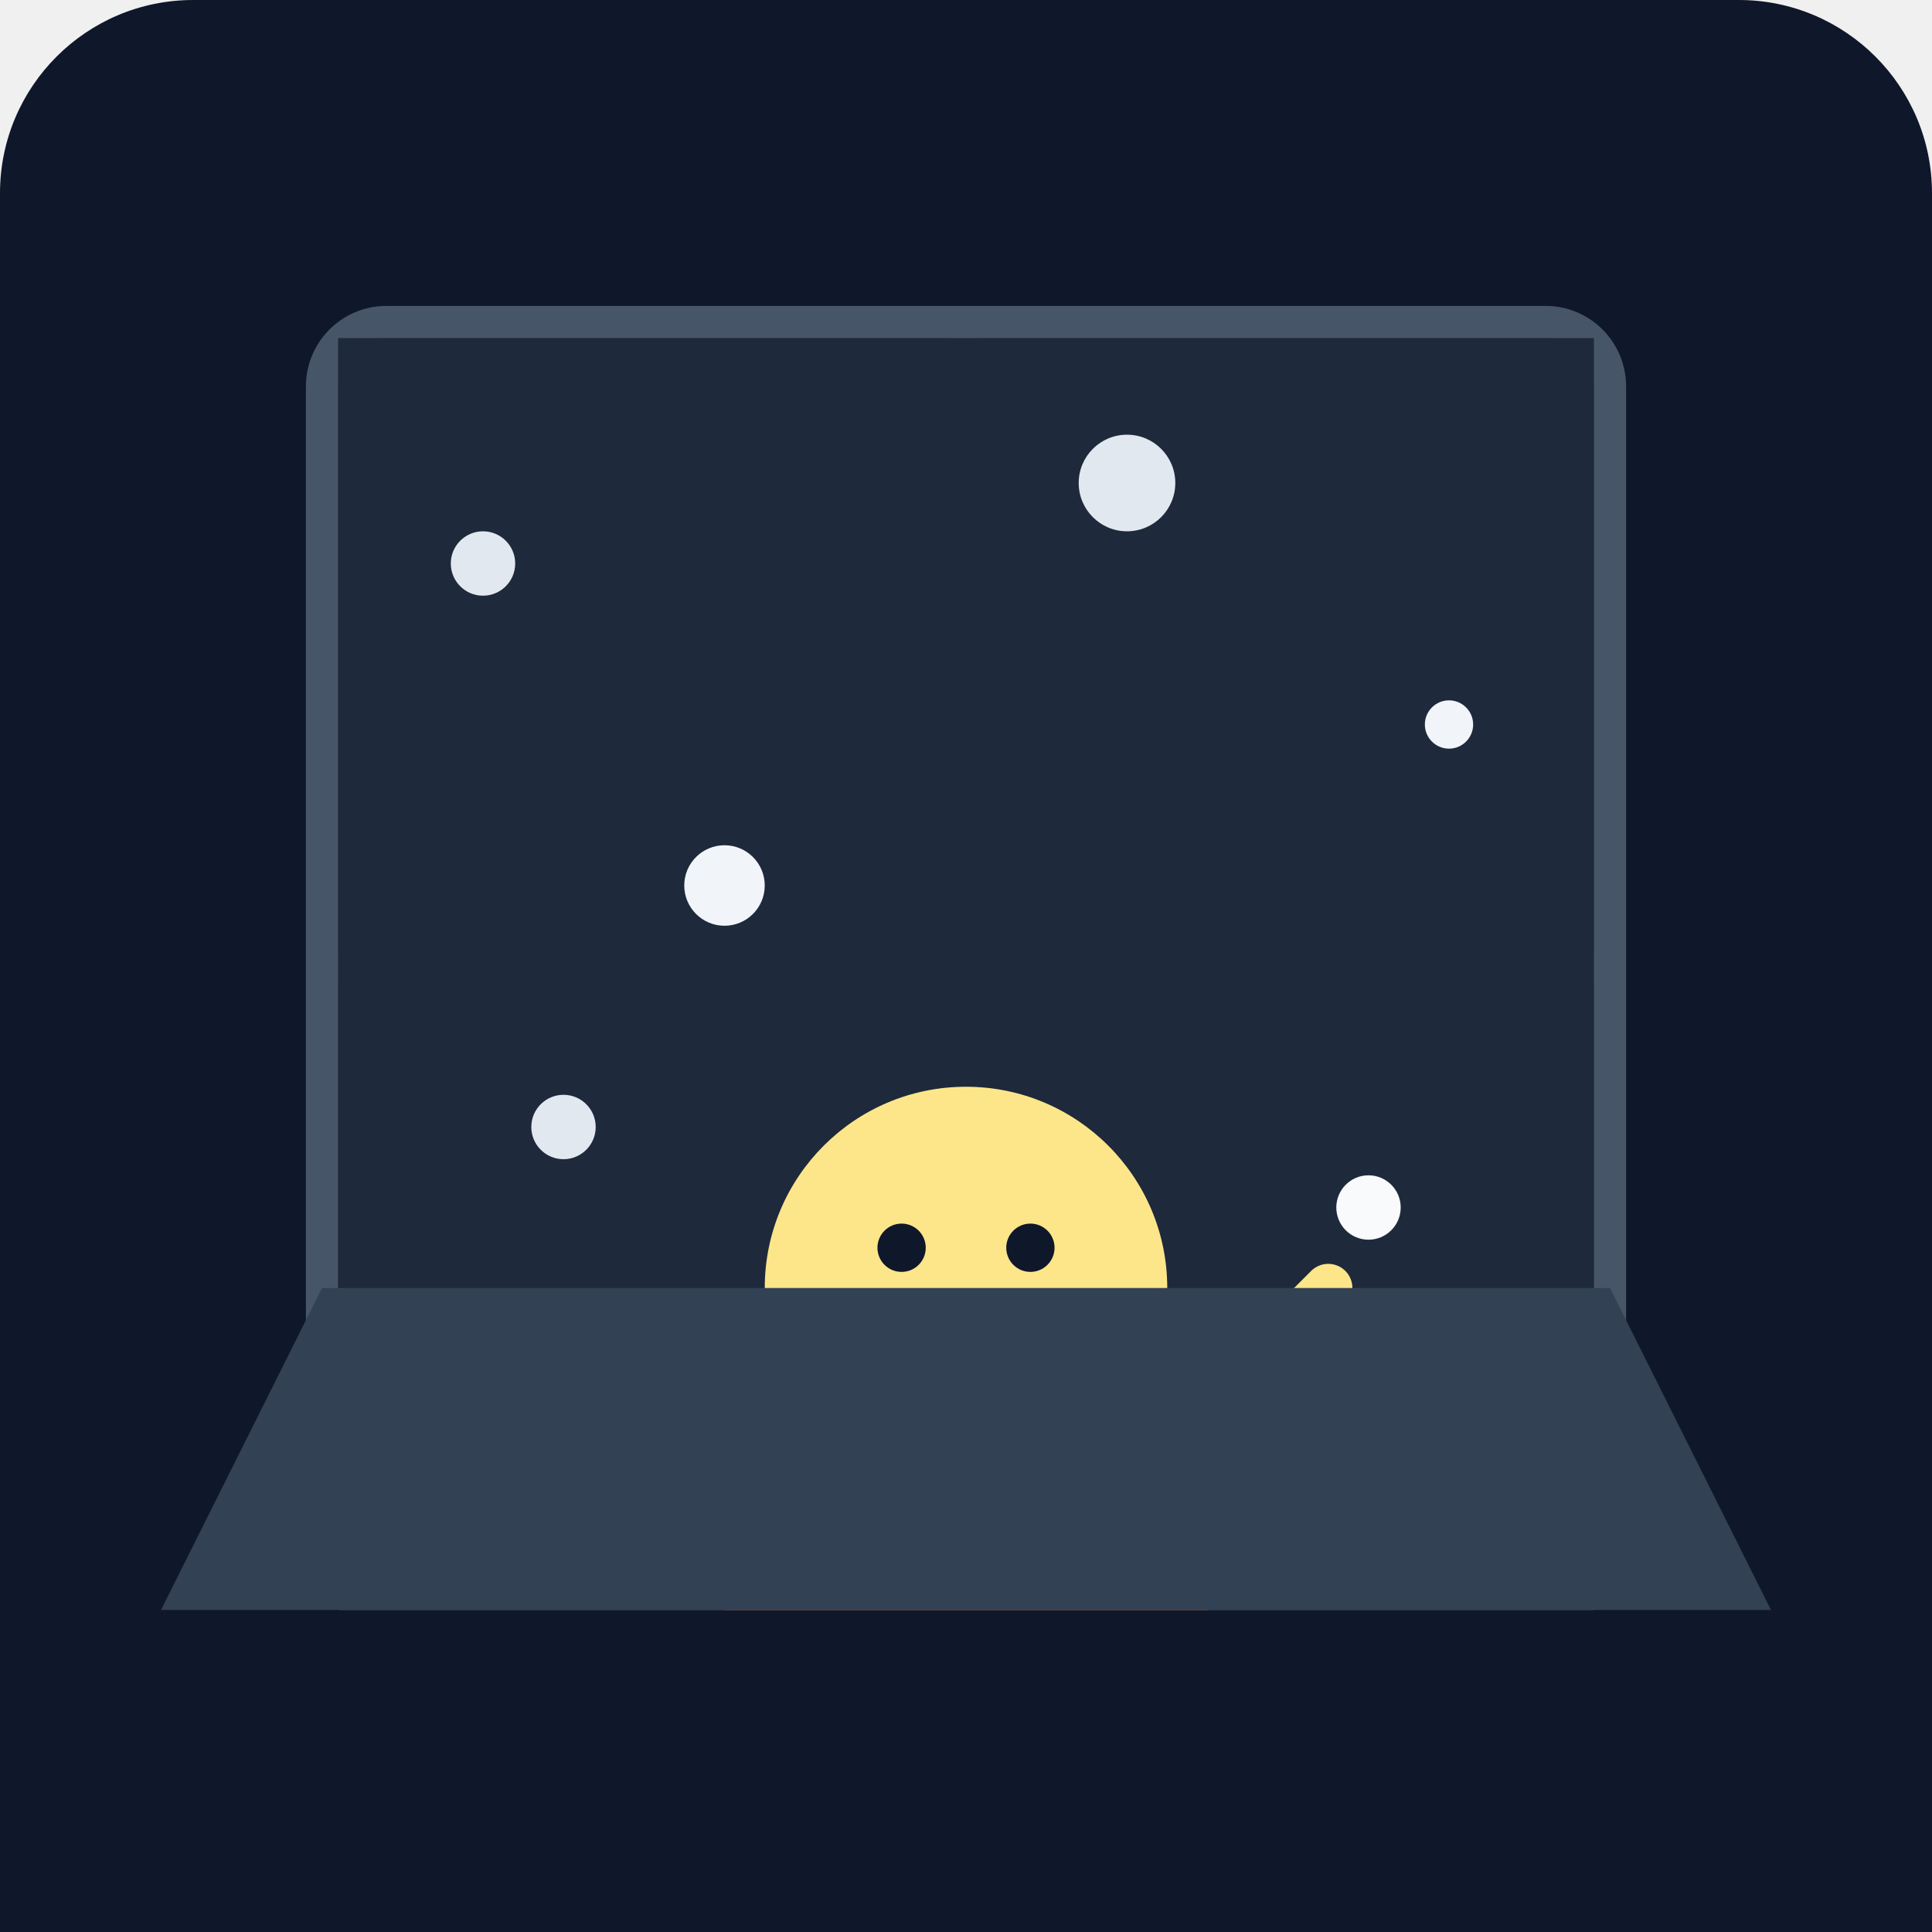
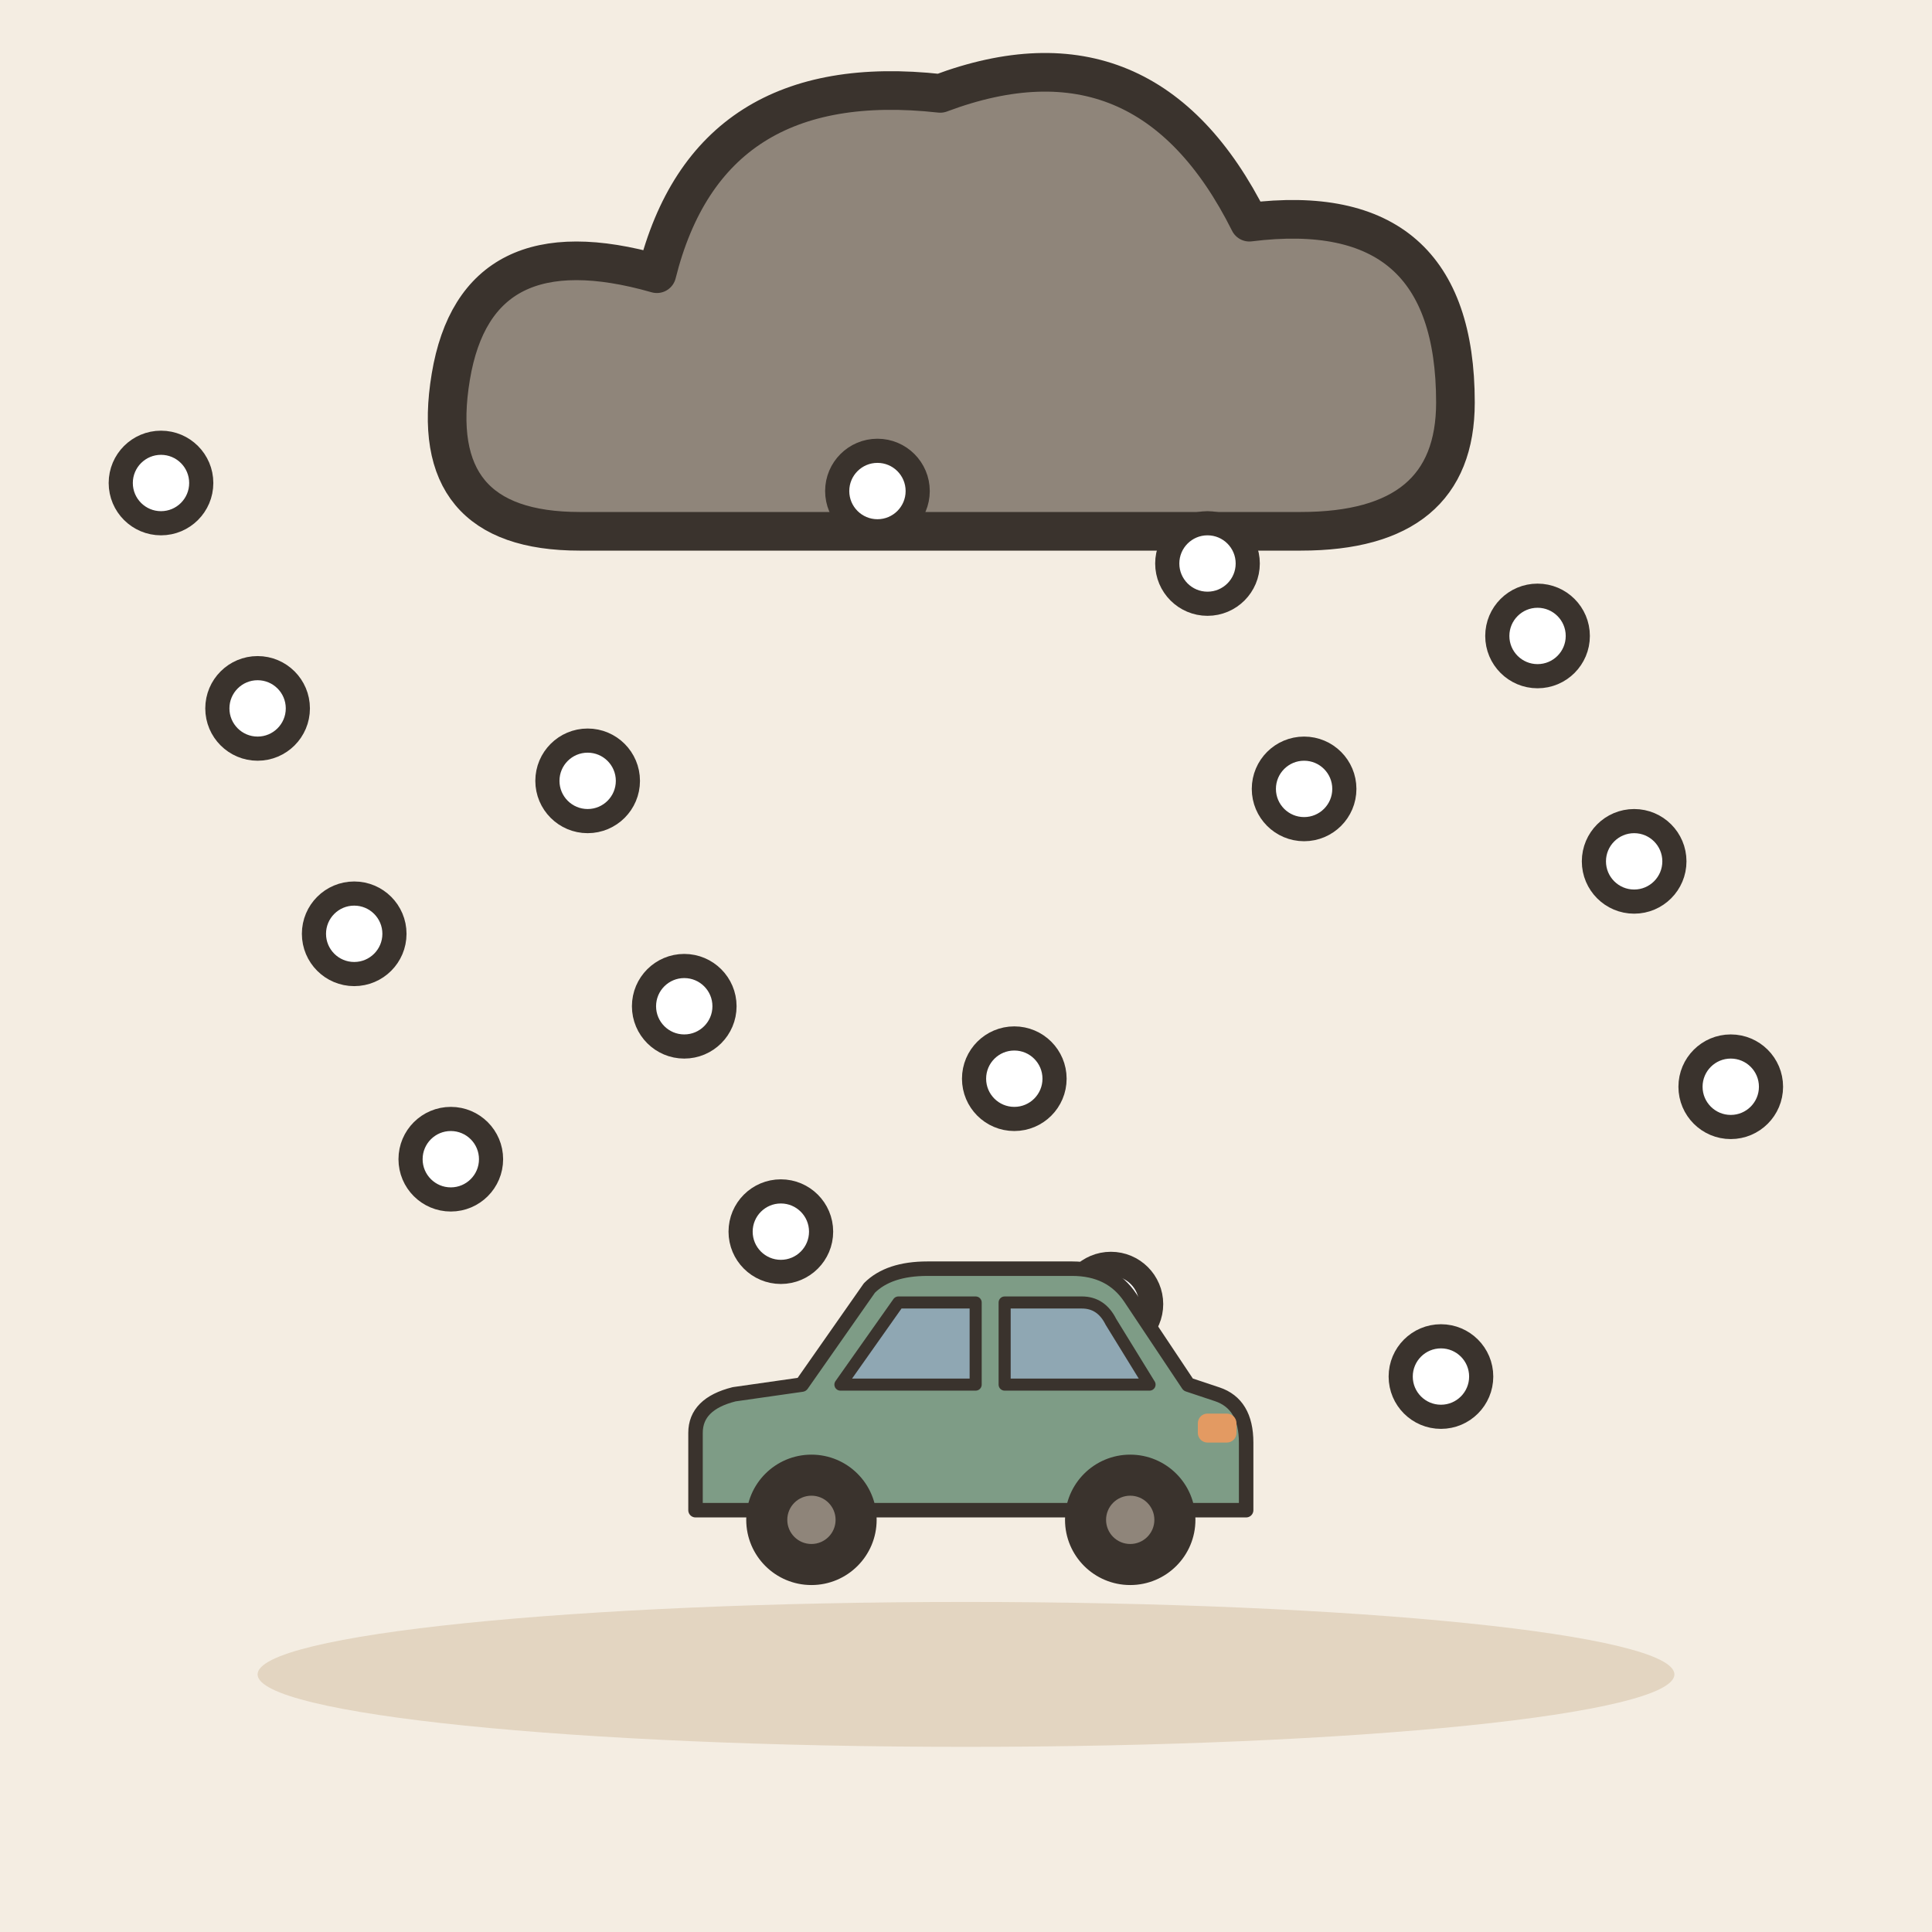
- <svg xmlns="http://www.w3.org/2000/svg" viewBox="0 0 240 240">
-   <defs>
-     <linearGradient id="bg" x1="0" y1="0" x2="0" y2="240">
-       <stop offset="0%" stop-color="#0f172a" />
-       <stop offset="100%" stop-color="#1e293b" />
-     </linearGradient>
-   </defs>
-   <rect width="240" height="240" rx="24" fill="url(#bg)" />
-   <rect x="40" y="40" width="160" height="160" rx="8" fill="#334155" stroke="#475569" stroke-width="4" />
-   <line x1="120" y1="40" x2="120" y2="200" stroke="#475569" stroke-width="4" />
-   <line x1="40" y1="120" x2="200" y2="120" stroke="#475569" stroke-width="4" />
-   <rect x="42" y="42" width="156" height="156" fill="#1e293b" />
-   <circle cx="60" cy="70" r="4" fill="#e2e8f0" />
-   <circle cx="90" cy="110" r="5" fill="#f1f5f9" />
-   <circle cx="140" cy="60" r="6" fill="#e2e8f0" />
-   <circle cx="170" cy="150" r="4" fill="#f8fafc" />
-   <circle cx="110" cy="180" r="5" fill="#e2e8f0" />
-   <circle cx="180" cy="90" r="3" fill="#f1f5f9" />
-   <circle cx="70" cy="140" r="4" fill="#e2e8f0" />
-   <g transform="translate(120, 140)">
-     <path d="M-30 60 Q0 40 30 60 L30 100 L-30 100 Z" fill="#fb923c" />
-     <circle cx="0" cy="20" r="25" fill="#fde68a" />
-     <circle cx="-8" cy="15" r="3" fill="#0f172a" />
-     <circle cx="8" cy="15" r="3" fill="#0f172a" />
-     <ellipse cx="0" cy="28" rx="4" ry="3" fill="#0f172a" />
-     <path d="M25 40 L45 20" stroke="#fde68a" stroke-width="6" stroke-linecap="round" />
+ <svg xmlns="http://www.w3.org/2000/svg" viewBox="0 0 240 240" data-style="editorial">
+   <rect width="240" height="240" fill="#F4EDE2" />
+   <ellipse cx="120" cy="208" rx="88" ry="9" fill="#E3D5C1" />
+   <g transform="translate(120 50) scale(1.6 1.6)">
+     <path d="M-30 10Q-42 10 -40 -2Q-38 -14 -24 -10Q-20 -26 -2 -24Q14 -30 22 -14Q38 -16 38 0Q38 10 26 10Z" fill="#8F857A" stroke="#3A332D" stroke-width="3" stroke-linecap="round" stroke-linejoin="round" />
  </g>
-   <rect x="0" y="200" width="240" height="40" fill="#0f172a" />
-   <path d="M20 200 L40 160 L200 160 L220 200 Z" fill="#334155" />
+   <circle cx="20" cy="60" r="5" fill="#FFFFFF" stroke="#3A332D" stroke-width="3" stroke-linecap="round" stroke-linejoin="round" />
+   <circle cx="73" cy="97" r="5" fill="#FFFFFF" stroke="#3A332D" stroke-width="3" stroke-linecap="round" stroke-linejoin="round" />
+   <circle cx="126" cy="134" r="5" fill="#FFFFFF" stroke="#3A332D" stroke-width="3" stroke-linecap="round" stroke-linejoin="round" />
+   <circle cx="179" cy="171" r="5" fill="#FFFFFF" stroke="#3A332D" stroke-width="3" stroke-linecap="round" stroke-linejoin="round" />
+   <circle cx="32" cy="88" r="5" fill="#FFFFFF" stroke="#3A332D" stroke-width="3" stroke-linecap="round" stroke-linejoin="round" />
+   <circle cx="85" cy="125" r="5" fill="#FFFFFF" stroke="#3A332D" stroke-width="3" stroke-linecap="round" stroke-linejoin="round" />
+   <circle cx="138" cy="162" r="5" fill="#FFFFFF" stroke="#3A332D" stroke-width="3" stroke-linecap="round" stroke-linejoin="round" />
+   <circle cx="191" cy="79" r="5" fill="#FFFFFF" stroke="#3A332D" stroke-width="3" stroke-linecap="round" stroke-linejoin="round" />
+   <circle cx="44" cy="116" r="5" fill="#FFFFFF" stroke="#3A332D" stroke-width="3" stroke-linecap="round" stroke-linejoin="round" />
+   <circle cx="97" cy="153" r="5" fill="#FFFFFF" stroke="#3A332D" stroke-width="3" stroke-linecap="round" stroke-linejoin="round" />
+   <circle cx="150" cy="70" r="5" fill="#FFFFFF" stroke="#3A332D" stroke-width="3" stroke-linecap="round" stroke-linejoin="round" />
+   <circle cx="203" cy="107" r="5" fill="#FFFFFF" stroke="#3A332D" stroke-width="3" stroke-linecap="round" stroke-linejoin="round" />
+   <circle cx="56" cy="144" r="5" fill="#FFFFFF" stroke="#3A332D" stroke-width="3" stroke-linecap="round" stroke-linejoin="round" />
+   <circle cx="109" cy="61" r="5" fill="#FFFFFF" stroke="#3A332D" stroke-width="3" stroke-linecap="round" stroke-linejoin="round" />
+   <circle cx="162" cy="98" r="5" fill="#FFFFFF" stroke="#3A332D" stroke-width="3" stroke-linecap="round" stroke-linejoin="round" />
+   <circle cx="215" cy="135" r="5" fill="#FFFFFF" stroke="#3A332D" stroke-width="3" stroke-linecap="round" stroke-linejoin="round" />
+   <g transform="translate(120 196) scale(0.6 0.6)">
+     <path d="M-56 -14L-56 -30Q-56 -36 -48 -38L-34 -40L-20 -60Q-16 -64 -8 -64L22 -64Q30 -64 34 -58L46 -40L52 -38Q58 -36 58 -28L58 -14Z" fill="#7E9C86" stroke="#3A332D" stroke-width="3" stroke-linecap="round" stroke-linejoin="round" />
+     <path d="M-26 -40L-14 -57L2 -57L2 -40Z" fill="#8FA7B3" stroke="#3A332D" stroke-width="2.5" stroke-linecap="round" stroke-linejoin="round" />
+     <path d="M8 -40L8 -57L24 -57Q28 -57 30 -53L38 -40Z" fill="#8FA7B3" stroke="#3A332D" stroke-width="2.5" stroke-linecap="round" stroke-linejoin="round" />
+     <circle cx="-32" cy="-12" r="12" fill="#3A332D" stroke="#3A332D" stroke-width="3" stroke-linecap="round" stroke-linejoin="round" />
+     <circle cx="-32" cy="-12" r="5" fill="#8F857A" />
+     <circle cx="34" cy="-12" r="12" fill="#3A332D" stroke="#3A332D" stroke-width="3" stroke-linecap="round" stroke-linejoin="round" />
+     <circle cx="34" cy="-12" r="5" fill="#8F857A" />
+     <rect x="48" y="-34" width="8" height="6" rx="2" fill="#E39A62" />
+   </g>
</svg>
